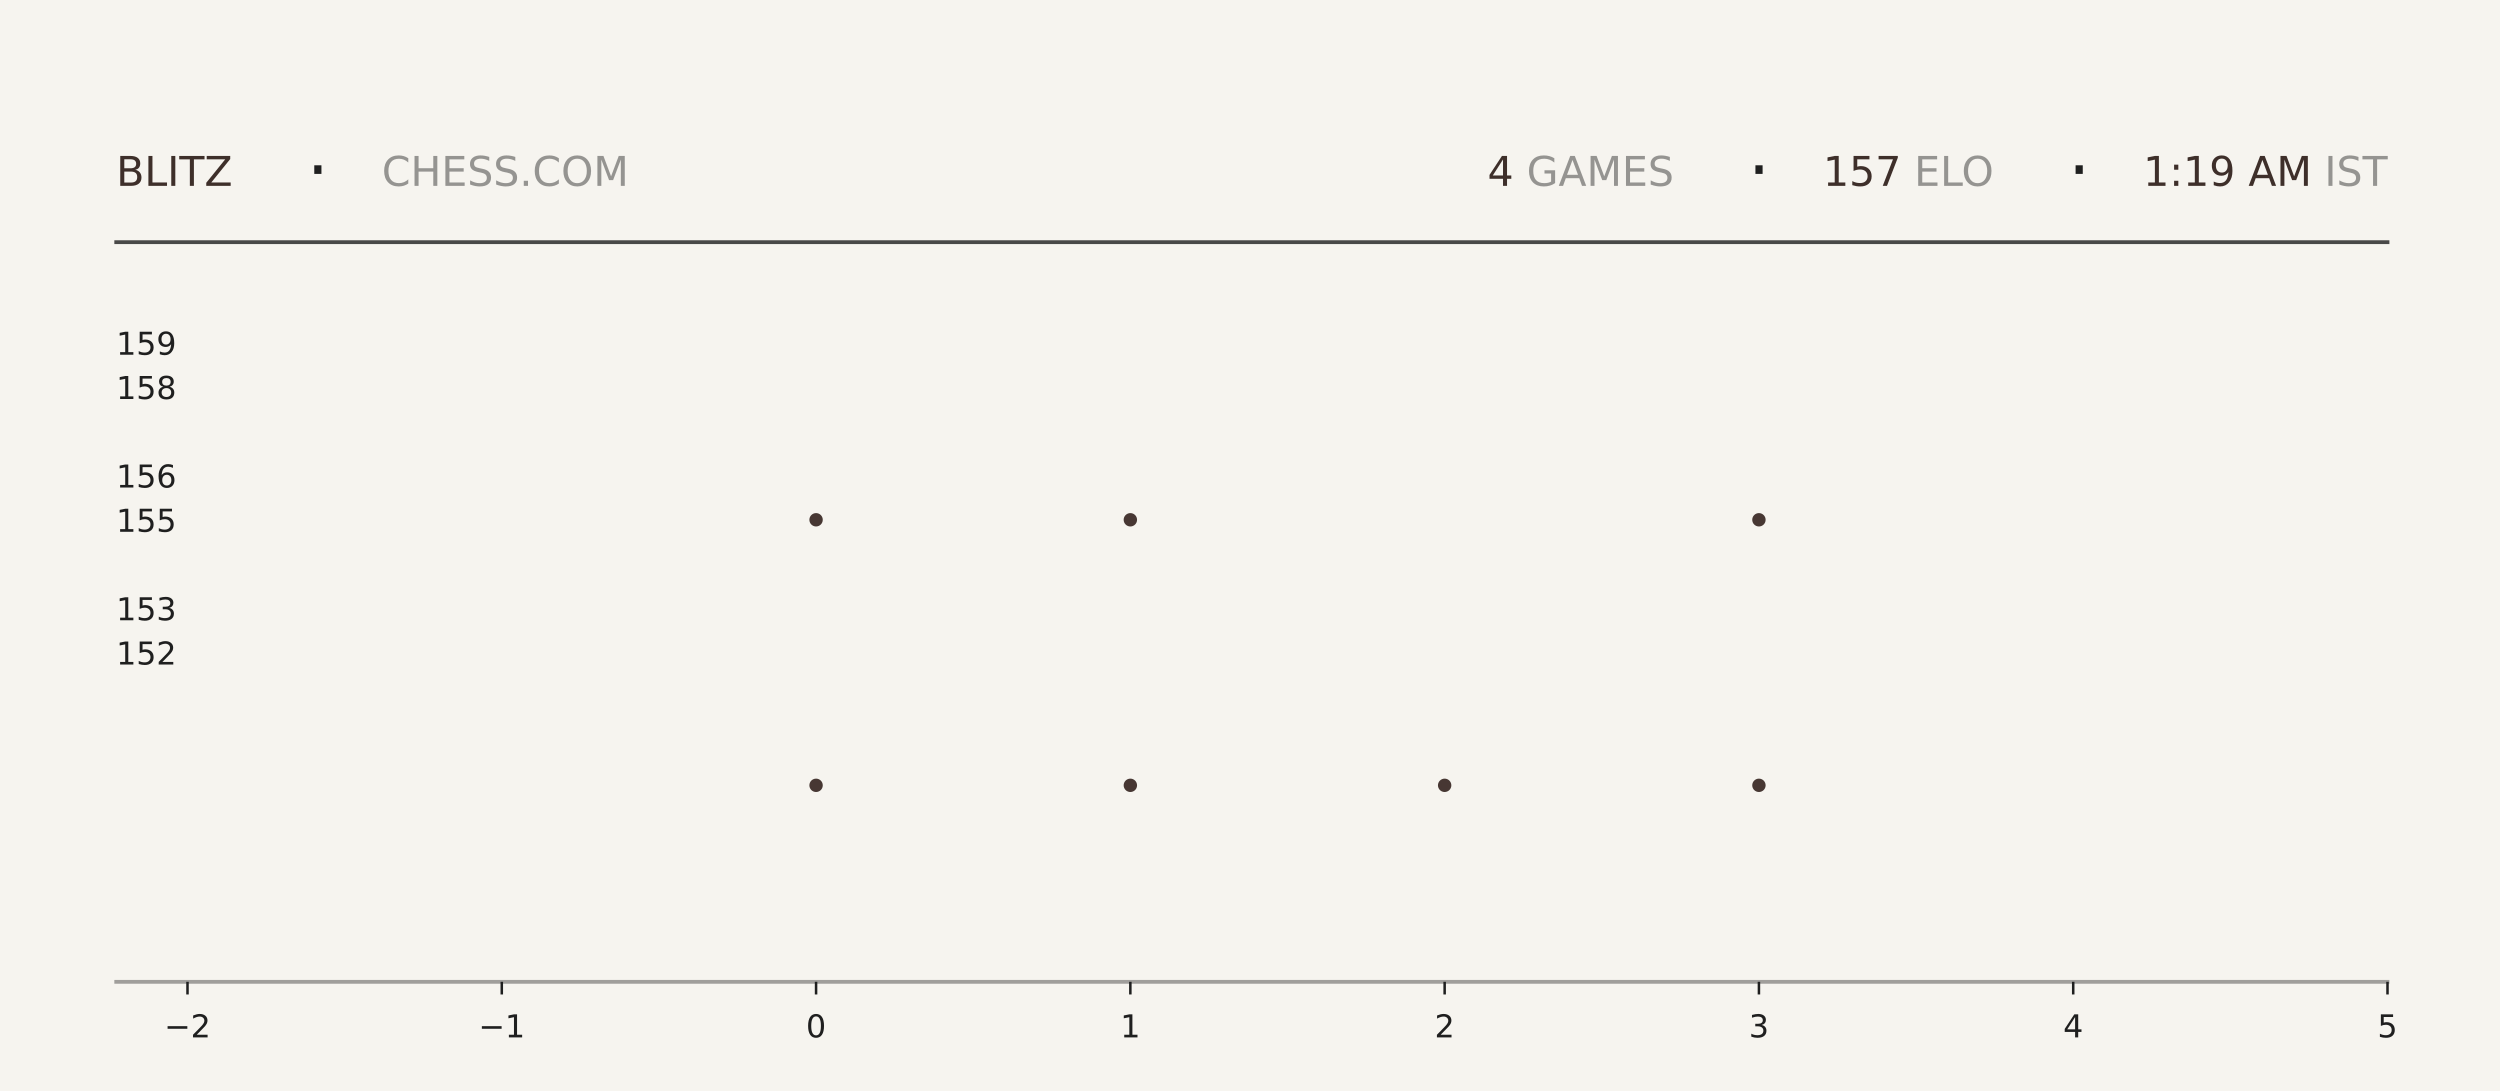
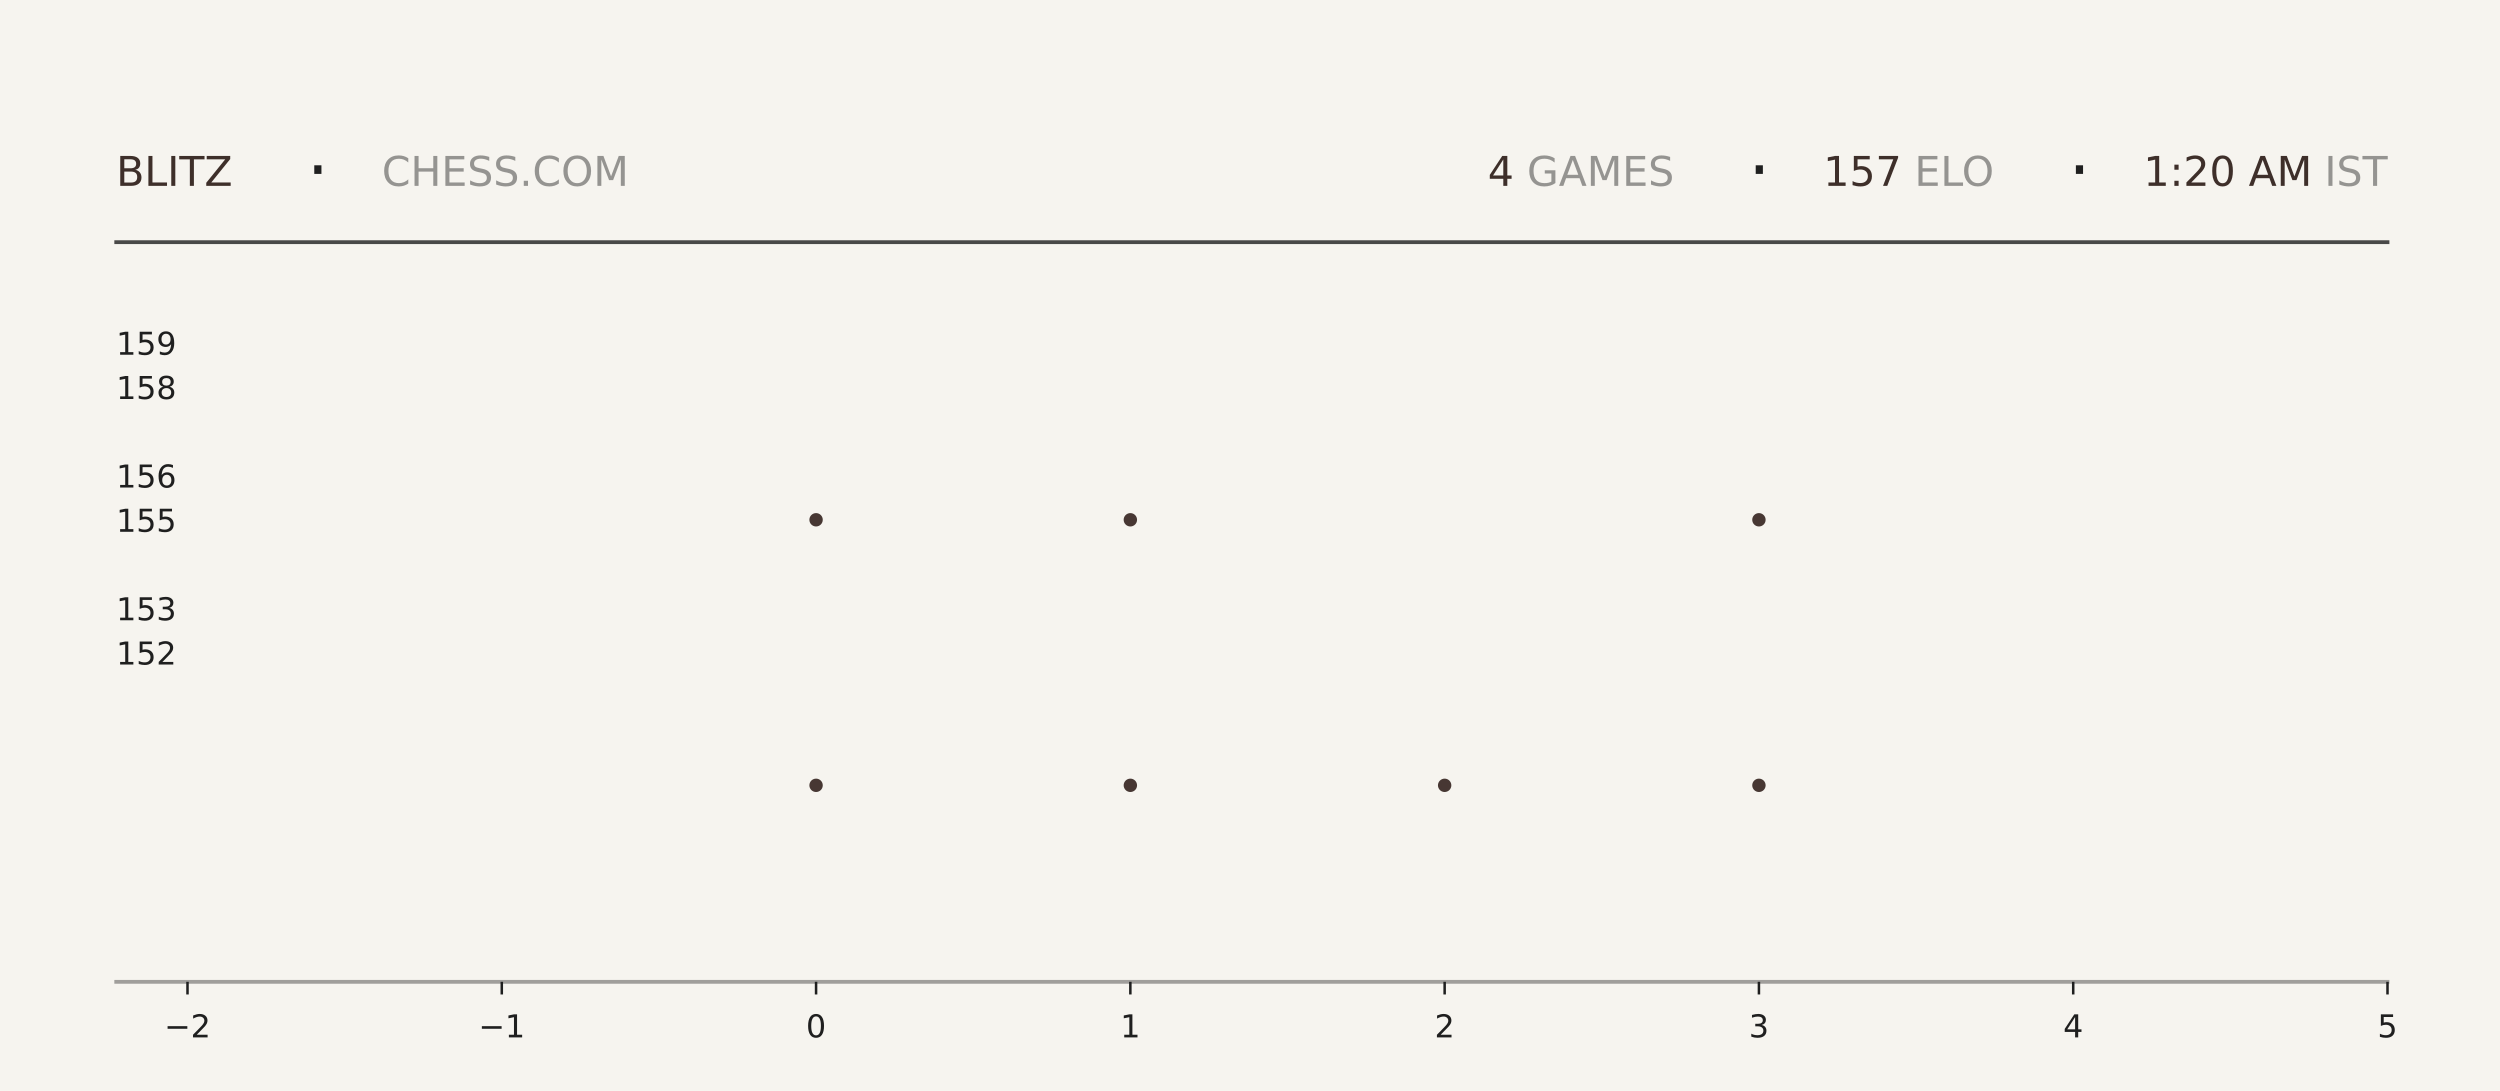
<svg xmlns="http://www.w3.org/2000/svg" xmlns:xlink="http://www.w3.org/1999/xlink" width="792pt" height="345.6pt" viewBox="0 0 792 345.6" version="1.1">
  <defs>
    <style type="text/css">*{stroke-linejoin: round; stroke-linecap: butt}</style>
  </defs>
  <g id="figure_1">
    <g id="patch_1">
      <path d="M 0 345.6  L 792 345.6  L 792 0  L 0 0  z " style="fill: #f6f4ef" />
    </g>
    <g id="axes_1">
      <g id="patch_2">
        <path d="M 59.4 311.04  L 756.36 311.04  L 756.36 103.68  L 59.4 103.68  z " style="fill: #f6f4ef" />
      </g>
      <g id="PathCollection_1">
        <defs>
-           <path id="mf638bf7bce" d="M 0 2.121  C 0.563 2.121 1.102 1.898 1.5 1.5  C 1.898 1.102 2.121 0.563 2.121 0  C 2.121 -0.563 1.898 -1.102 1.5 -1.5  C 1.102 -1.898 0.563 -2.121 0 -2.121  C -0.563 -2.121 -1.102 -1.898 -1.5 -1.5  C -1.898 -1.102 -2.121 -0.563 -2.121 0  C -2.121 0.563 -1.898 1.102 -1.5 1.5  C -1.102 1.898 -0.563 2.121 0 2.121  z " />
-         </defs>
-         <g clip-path="url(#p740c988f24)">
-           <use xlink:href="#mf638bf7bce" x="258.531" y="248.79" style="fill: #3e2f2a; fill-opacity: 0.95" />
-           <use xlink:href="#mf638bf7bce" x="258.531" y="164.668" style="fill: #3e2f2a; fill-opacity: 0.95" />
+           <path id="m1cfa9caf4c" d="M 0 2.121  C 0.563 2.121 1.102 1.898 1.5 1.5  C 1.898 1.102 2.121 0.563 2.121 0  C 2.121 -0.563 1.898 -1.102 1.5 -1.5  C 1.102 -1.898 0.563 -2.121 0 -2.121  C -0.563 -2.121 -1.102 -1.898 -1.5 -1.5  C -1.898 -1.102 -2.121 -0.563 -2.121 0  C -2.121 0.563 -1.898 1.102 -1.5 1.5  C -1.102 1.898 -0.563 2.121 0 2.121  z " />
+         </defs>
+         <g clip-path="url(#p8cbd1c1f0e)">
+           <use xlink:href="#m1cfa9caf4c" x="258.531" y="248.79" style="fill: #3e2f2a; fill-opacity: 0.95" />
+           <use xlink:href="#m1cfa9caf4c" x="258.531" y="164.668" style="fill: #3e2f2a; fill-opacity: 0.95" />
        </g>
      </g>
      <g id="PathCollection_2">
-         <g clip-path="url(#p740c988f24)">
-           <use xlink:href="#mf638bf7bce" x="358.097" y="248.79" style="fill: #3e2f2a; fill-opacity: 0.95" />
-           <use xlink:href="#mf638bf7bce" x="358.097" y="164.668" style="fill: #3e2f2a; fill-opacity: 0.95" />
-           <use xlink:href="#mf638bf7bce" x="358.097" y="80.547" style="fill: #3e2f2a; fill-opacity: 0.95" />
+         <g clip-path="url(#p8cbd1c1f0e)">
+           <use xlink:href="#m1cfa9caf4c" x="358.097" y="248.79" style="fill: #3e2f2a; fill-opacity: 0.95" />
+           <use xlink:href="#m1cfa9caf4c" x="358.097" y="164.668" style="fill: #3e2f2a; fill-opacity: 0.95" />
+           <use xlink:href="#m1cfa9caf4c" x="358.097" y="80.547" style="fill: #3e2f2a; fill-opacity: 0.95" />
        </g>
      </g>
      <g id="PathCollection_3">
-         <g clip-path="url(#p740c988f24)">
-           <use xlink:href="#mf638bf7bce" x="457.663" y="248.79" style="fill: #3e2f2a; fill-opacity: 0.95" />
+         <g clip-path="url(#p8cbd1c1f0e)">
+           <use xlink:href="#m1cfa9caf4c" x="457.663" y="248.79" style="fill: #3e2f2a; fill-opacity: 0.95" />
        </g>
      </g>
      <g id="PathCollection_4">
-         <g clip-path="url(#p740c988f24)">
-           <use xlink:href="#mf638bf7bce" x="557.229" y="248.79" style="fill: #3e2f2a; fill-opacity: 0.95" />
-           <use xlink:href="#mf638bf7bce" x="557.229" y="164.668" style="fill: #3e2f2a; fill-opacity: 0.95" />
-           <use xlink:href="#mf638bf7bce" x="557.229" y="80.547" style="fill: #3e2f2a; fill-opacity: 0.95" />
+         <g clip-path="url(#p8cbd1c1f0e)">
+           <use xlink:href="#m1cfa9caf4c" x="557.229" y="248.79" style="fill: #3e2f2a; fill-opacity: 0.95" />
+           <use xlink:href="#m1cfa9caf4c" x="557.229" y="164.668" style="fill: #3e2f2a; fill-opacity: 0.95" />
+           <use xlink:href="#m1cfa9caf4c" x="557.229" y="80.547" style="fill: #3e2f2a; fill-opacity: 0.95" />
        </g>
      </g>
      <g id="matplotlib.axis_1">
        <g id="xtick_1">
          <g id="line2d_1">
            <defs>
-               <path id="m539916cf76" d="M 0 0  L 0 4  " style="stroke: #1f1f1f; stroke-width: 0.8" />
+               <path id="mb1cbbaf680" d="M 0 0  L 0 4  " style="stroke: #1f1f1f; stroke-width: 0.8" />
            </defs>
            <g>
-               <use xlink:href="#m539916cf76" x="59.4" y="311.04" style="fill: #1f1f1f; stroke: #1f1f1f; stroke-width: 0.8" />
+               <use xlink:href="#mb1cbbaf680" x="59.4" y="311.04" style="fill: #1f1f1f; stroke: #1f1f1f; stroke-width: 0.8" />
            </g>
          </g>
          <g id="text_1">
            <g style="fill: #1f1f1f" transform="translate(52.02891 328.6384) scale(0.1 -0.1)">
              <defs>
                <path id="DejaVuSans-2212" d="M 678 2272  L 4684 2272  L 4684 1741  L 678 1741  L 678 2272  z " transform="scale(0.015625)" />
                <path id="DejaVuSans-32" d="M 1228 531  L 3431 531  L 3431 0  L 469 0  L 469 531  Q 828 903 1448 1529  Q 2069 2156 2228 2338  Q 2531 2678 2651 2914  Q 2772 3150 2772 3378  Q 2772 3750 2511 3984  Q 2250 4219 1831 4219  Q 1534 4219 1204 4116  Q 875 4013 500 3803  L 500 4441  Q 881 4594 1212 4672  Q 1544 4750 1819 4750  Q 2544 4750 2975 4387  Q 3406 4025 3406 3419  Q 3406 3131 3298 2873  Q 3191 2616 2906 2266  Q 2828 2175 2409 1742  Q 1991 1309 1228 531  z " transform="scale(0.015625)" />
              </defs>
              <use xlink:href="#DejaVuSans-2212" />
              <use xlink:href="#DejaVuSans-32" transform="translate(83.78906 0)" />
            </g>
          </g>
        </g>
        <g id="xtick_2">
          <g id="line2d_2">
            <g>
-               <use xlink:href="#m539916cf76" x="158.966" y="311.04" style="fill: #1f1f1f; stroke: #1f1f1f; stroke-width: 0.8" />
+               <use xlink:href="#mb1cbbaf680" x="158.966" y="311.04" style="fill: #1f1f1f; stroke: #1f1f1f; stroke-width: 0.8" />
            </g>
          </g>
          <g id="text_2">
            <g style="fill: #1f1f1f" transform="translate(151.5946 328.6384) scale(0.1 -0.1)">
              <defs>
                <path id="DejaVuSans-31" d="M 794 531  L 1825 531  L 1825 4091  L 703 3866  L 703 4441  L 1819 4666  L 2450 4666  L 2450 531  L 3481 531  L 3481 0  L 794 0  L 794 531  z " transform="scale(0.015625)" />
              </defs>
              <use xlink:href="#DejaVuSans-2212" />
              <use xlink:href="#DejaVuSans-31" transform="translate(83.78906 0)" />
            </g>
          </g>
        </g>
        <g id="xtick_3">
          <g id="line2d_3">
            <g>
-               <use xlink:href="#m539916cf76" x="258.531" y="311.04" style="fill: #1f1f1f; stroke: #1f1f1f; stroke-width: 0.8" />
+               <use xlink:href="#mb1cbbaf680" x="258.531" y="311.04" style="fill: #1f1f1f; stroke: #1f1f1f; stroke-width: 0.8" />
            </g>
          </g>
          <g id="text_3">
            <g style="fill: #1f1f1f" transform="translate(255.3502 328.6384) scale(0.1 -0.1)">
              <defs>
                <path id="DejaVuSans-30" d="M 2034 4250  Q 1547 4250 1301 3770  Q 1056 3291 1056 2328  Q 1056 1369 1301 889  Q 1547 409 2034 409  Q 2525 409 2770 889  Q 3016 1369 3016 2328  Q 3016 3291 2770 3770  Q 2525 4250 2034 4250  z M 2034 4750  Q 2819 4750 3233 4129  Q 3647 3509 3647 2328  Q 3647 1150 3233 529  Q 2819 -91 2034 -91  Q 1250 -91 836 529  Q 422 1150 422 2328  Q 422 3509 836 4129  Q 1250 4750 2034 4750  z " transform="scale(0.015625)" />
              </defs>
              <use xlink:href="#DejaVuSans-30" />
            </g>
          </g>
        </g>
        <g id="xtick_4">
          <g id="line2d_4">
            <g>
-               <use xlink:href="#m539916cf76" x="358.097" y="311.04" style="fill: #1f1f1f; stroke: #1f1f1f; stroke-width: 0.8" />
+               <use xlink:href="#mb1cbbaf680" x="358.097" y="311.04" style="fill: #1f1f1f; stroke: #1f1f1f; stroke-width: 0.8" />
            </g>
          </g>
          <g id="text_4">
            <g style="fill: #1f1f1f" transform="translate(354.9159 328.6384) scale(0.1 -0.1)">
              <use xlink:href="#DejaVuSans-31" />
            </g>
          </g>
        </g>
        <g id="xtick_5">
          <g id="line2d_5">
            <g>
-               <use xlink:href="#m539916cf76" x="457.663" y="311.04" style="fill: #1f1f1f; stroke: #1f1f1f; stroke-width: 0.8" />
+               <use xlink:href="#mb1cbbaf680" x="457.663" y="311.04" style="fill: #1f1f1f; stroke: #1f1f1f; stroke-width: 0.8" />
            </g>
          </g>
          <g id="text_5">
            <g style="fill: #1f1f1f" transform="translate(454.4816 328.6384) scale(0.1 -0.1)">
              <use xlink:href="#DejaVuSans-32" />
            </g>
          </g>
        </g>
        <g id="xtick_6">
          <g id="line2d_6">
            <g>
-               <use xlink:href="#m539916cf76" x="557.229" y="311.04" style="fill: #1f1f1f; stroke: #1f1f1f; stroke-width: 0.8" />
+               <use xlink:href="#mb1cbbaf680" x="557.229" y="311.04" style="fill: #1f1f1f; stroke: #1f1f1f; stroke-width: 0.8" />
            </g>
          </g>
          <g id="text_6">
            <g style="fill: #1f1f1f" transform="translate(554.0473 328.6384) scale(0.1 -0.1)">
              <defs>
                <path id="DejaVuSans-33" d="M 2597 2516  Q 3050 2419 3304 2112  Q 3559 1806 3559 1356  Q 3559 666 3084 287  Q 2609 -91 1734 -91  Q 1441 -91 1130 -33  Q 819 25 488 141  L 488 750  Q 750 597 1062 519  Q 1375 441 1716 441  Q 2309 441 2620 675  Q 2931 909 2931 1356  Q 2931 1769 2642 2001  Q 2353 2234 1838 2234  L 1294 2234  L 1294 2753  L 1863 2753  Q 2328 2753 2575 2939  Q 2822 3125 2822 3475  Q 2822 3834 2567 4026  Q 2313 4219 1838 4219  Q 1578 4219 1281 4162  Q 984 4106 628 3988  L 628 4550  Q 988 4650 1302 4700  Q 1616 4750 1894 4750  Q 2613 4750 3031 4423  Q 3450 4097 3450 3541  Q 3450 3153 3228 2886  Q 3006 2619 2597 2516  z " transform="scale(0.015625)" />
              </defs>
              <use xlink:href="#DejaVuSans-33" />
            </g>
          </g>
        </g>
        <g id="xtick_7">
          <g id="line2d_7">
            <g>
-               <use xlink:href="#m539916cf76" x="656.794" y="311.04" style="fill: #1f1f1f; stroke: #1f1f1f; stroke-width: 0.8" />
+               <use xlink:href="#mb1cbbaf680" x="656.794" y="311.04" style="fill: #1f1f1f; stroke: #1f1f1f; stroke-width: 0.8" />
            </g>
          </g>
          <g id="text_7">
            <g style="fill: #1f1f1f" transform="translate(653.613 328.6384) scale(0.1 -0.1)">
              <defs>
                <path id="DejaVuSans-34" d="M 2419 4116  L 825 1625  L 2419 1625  L 2419 4116  z M 2253 4666  L 3047 4666  L 3047 1625  L 3713 1625  L 3713 1100  L 3047 1100  L 3047 0  L 2419 0  L 2419 1100  L 313 1100  L 313 1709  L 2253 4666  z " transform="scale(0.015625)" />
              </defs>
              <use xlink:href="#DejaVuSans-34" />
            </g>
          </g>
        </g>
        <g id="xtick_8">
          <g id="line2d_8">
            <g>
-               <use xlink:href="#m539916cf76" x="756.36" y="311.04" style="fill: #1f1f1f; stroke: #1f1f1f; stroke-width: 0.8" />
+               <use xlink:href="#mb1cbbaf680" x="756.36" y="311.04" style="fill: #1f1f1f; stroke: #1f1f1f; stroke-width: 0.8" />
            </g>
          </g>
          <g id="text_8">
            <g style="fill: #1f1f1f" transform="translate(753.1788 328.6384) scale(0.1 -0.1)">
              <defs>
                <path id="DejaVuSans-35" d="M 691 4666  L 3169 4666  L 3169 4134  L 1269 4134  L 1269 2991  Q 1406 3038 1543 3061  Q 1681 3084 1819 3084  Q 2600 3084 3056 2656  Q 3513 2228 3513 1497  Q 3513 744 3044 326  Q 2575 -91 1722 -91  Q 1428 -91 1123 -41  Q 819 9 494 109  L 494 744  Q 775 591 1075 516  Q 1375 441 1709 441  Q 2250 441 2565 725  Q 2881 1009 2881 1497  Q 2881 1984 2565 2268  Q 2250 2553 1709 2553  Q 1456 2553 1204 2497  Q 953 2441 691 2322  L 691 4666  z " transform="scale(0.015625)" />
              </defs>
              <use xlink:href="#DejaVuSans-35" />
            </g>
          </g>
        </g>
      </g>
      <g id="matplotlib.axis_2">
        <g id="ytick_1">
          <g id="line2d_9" />
          <g id="text_9">
            <g style="fill: #1f1f1f" transform="translate(36.8125 210.5283) scale(0.1 -0.1)">
              <use xlink:href="#DejaVuSans-31" />
              <use xlink:href="#DejaVuSans-35" transform="translate(63.62305 0)" />
              <use xlink:href="#DejaVuSans-32" transform="translate(127.2461 0)" />
            </g>
          </g>
        </g>
        <g id="ytick_2">
          <g id="line2d_10" />
          <g id="text_10">
            <g style="fill: #1f1f1f" transform="translate(36.8125 196.508) scale(0.1 -0.1)">
              <use xlink:href="#DejaVuSans-31" />
              <use xlink:href="#DejaVuSans-35" transform="translate(63.62305 0)" />
              <use xlink:href="#DejaVuSans-33" transform="translate(127.2461 0)" />
            </g>
          </g>
        </g>
        <g id="ytick_3">
          <g id="line2d_11" />
          <g id="text_11">
            <g style="fill: #1f1f1f" transform="translate(36.8125 168.4675) scale(0.1 -0.1)">
              <use xlink:href="#DejaVuSans-31" />
              <use xlink:href="#DejaVuSans-35" transform="translate(63.62305 0)" />
              <use xlink:href="#DejaVuSans-35" transform="translate(127.2461 0)" />
            </g>
          </g>
        </g>
        <g id="ytick_4">
          <g id="line2d_12" />
          <g id="text_12">
            <g style="fill: #1f1f1f" transform="translate(36.8125 154.4472) scale(0.1 -0.1)">
              <defs>
                <path id="DejaVuSans-36" d="M 2113 2584  Q 1688 2584 1439 2293  Q 1191 2003 1191 1497  Q 1191 994 1439 701  Q 1688 409 2113 409  Q 2538 409 2786 701  Q 3034 994 3034 1497  Q 3034 2003 2786 2293  Q 2538 2584 2113 2584  z M 3366 4563  L 3366 3988  Q 3128 4100 2886 4159  Q 2644 4219 2406 4219  Q 1781 4219 1451 3797  Q 1122 3375 1075 2522  Q 1259 2794 1537 2939  Q 1816 3084 2150 3084  Q 2853 3084 3261 2657  Q 3669 2231 3669 1497  Q 3669 778 3244 343  Q 2819 -91 2113 -91  Q 1303 -91 875 529  Q 447 1150 447 2328  Q 447 3434 972 4092  Q 1497 4750 2381 4750  Q 2619 4750 2861 4703  Q 3103 4656 3366 4563  z " transform="scale(0.015625)" />
              </defs>
              <use xlink:href="#DejaVuSans-31" />
              <use xlink:href="#DejaVuSans-35" transform="translate(63.62305 0)" />
              <use xlink:href="#DejaVuSans-36" transform="translate(127.2461 0)" />
            </g>
          </g>
        </g>
        <g id="ytick_5">
          <g id="line2d_13" />
          <g id="text_13">
            <g style="fill: #1f1f1f" transform="translate(36.8125 126.4066) scale(0.1 -0.1)">
              <defs>
                <path id="DejaVuSans-38" d="M 2034 2216  Q 1584 2216 1326 1975  Q 1069 1734 1069 1313  Q 1069 891 1326 650  Q 1584 409 2034 409  Q 2484 409 2743 651  Q 3003 894 3003 1313  Q 3003 1734 2745 1975  Q 2488 2216 2034 2216  z M 1403 2484  Q 997 2584 770 2862  Q 544 3141 544 3541  Q 544 4100 942 4425  Q 1341 4750 2034 4750  Q 2731 4750 3128 4425  Q 3525 4100 3525 3541  Q 3525 3141 3298 2862  Q 3072 2584 2669 2484  Q 3125 2378 3379 2068  Q 3634 1759 3634 1313  Q 3634 634 3220 271  Q 2806 -91 2034 -91  Q 1263 -91 848 271  Q 434 634 434 1313  Q 434 1759 690 2068  Q 947 2378 1403 2484  z M 1172 3481  Q 1172 3119 1398 2916  Q 1625 2713 2034 2713  Q 2441 2713 2670 2916  Q 2900 3119 2900 3481  Q 2900 3844 2670 4047  Q 2441 4250 2034 4250  Q 1625 4250 1398 4047  Q 1172 3844 1172 3481  z " transform="scale(0.015625)" />
              </defs>
              <use xlink:href="#DejaVuSans-31" />
              <use xlink:href="#DejaVuSans-35" transform="translate(63.62305 0)" />
              <use xlink:href="#DejaVuSans-38" transform="translate(127.2461 0)" />
            </g>
          </g>
        </g>
        <g id="ytick_6">
          <g id="line2d_14" />
          <g id="text_14">
            <g style="fill: #1f1f1f" transform="translate(36.8125 112.3863) scale(0.1 -0.1)">
              <defs>
                <path id="DejaVuSans-39" d="M 703 97  L 703 672  Q 941 559 1184 500  Q 1428 441 1663 441  Q 2288 441 2617 861  Q 2947 1281 2994 2138  Q 2813 1869 2534 1725  Q 2256 1581 1919 1581  Q 1219 1581 811 2004  Q 403 2428 403 3163  Q 403 3881 828 4315  Q 1253 4750 1959 4750  Q 2769 4750 3195 4129  Q 3622 3509 3622 2328  Q 3622 1225 3098 567  Q 2575 -91 1691 -91  Q 1453 -91 1209 -44  Q 966 3 703 97  z M 1959 2075  Q 2384 2075 2632 2365  Q 2881 2656 2881 3163  Q 2881 3666 2632 3958  Q 2384 4250 1959 4250  Q 1534 4250 1286 3958  Q 1038 3666 1038 3163  Q 1038 2656 1286 2365  Q 1534 2075 1959 2075  z " transform="scale(0.015625)" />
              </defs>
              <use xlink:href="#DejaVuSans-31" />
              <use xlink:href="#DejaVuSans-35" transform="translate(63.62305 0)" />
              <use xlink:href="#DejaVuSans-39" transform="translate(127.2461 0)" />
            </g>
          </g>
        </g>
      </g>
    </g>
    <g id="line2d_15">
      <path d="M 36.82 76.723  L 756.36 76.723  " style="fill: none; stroke: #1f1f1f; stroke-opacity: 0.8; stroke-width: 1.2; stroke-linecap: square" />
    </g>
    <g id="line2d_16">
      <path d="M 36.82 311.04  L 756.36 311.04  " style="fill: none; stroke: #1f1f1f; stroke-opacity: 0.4; stroke-width: 1.2; stroke-linecap: square" />
    </g>
    <g id="text_15">
      <g style="fill: #3e2f2a" transform="translate(36.82 58.88319) scale(0.13 -0.13)">
        <defs>
          <path id="DejaVuSans-42" d="M 1259 2228  L 1259 519  L 2272 519  Q 2781 519 3026 730  Q 3272 941 3272 1375  Q 3272 1813 3026 2020  Q 2781 2228 2272 2228  L 1259 2228  z M 1259 4147  L 1259 2741  L 2194 2741  Q 2656 2741 2882 2914  Q 3109 3088 3109 3444  Q 3109 3797 2882 3972  Q 2656 4147 2194 4147  L 1259 4147  z M 628 4666  L 2241 4666  Q 2963 4666 3353 4366  Q 3744 4066 3744 3513  Q 3744 3084 3544 2831  Q 3344 2578 2956 2516  Q 3422 2416 3680 2098  Q 3938 1781 3938 1306  Q 3938 681 3513 340  Q 3088 0 2303 0  L 628 0  L 628 4666  z " transform="scale(0.015625)" />
          <path id="DejaVuSans-4c" d="M 628 4666  L 1259 4666  L 1259 531  L 3531 531  L 3531 0  L 628 0  L 628 4666  z " transform="scale(0.015625)" />
          <path id="DejaVuSans-49" d="M 628 4666  L 1259 4666  L 1259 0  L 628 0  L 628 4666  z " transform="scale(0.015625)" />
          <path id="DejaVuSans-54" d="M -19 4666  L 3928 4666  L 3928 4134  L 2272 4134  L 2272 0  L 1638 0  L 1638 4134  L -19 4134  L -19 4666  z " transform="scale(0.015625)" />
          <path id="DejaVuSans-5a" d="M 359 4666  L 4025 4666  L 4025 4184  L 1075 531  L 4097 531  L 4097 0  L 288 0  L 288 481  L 3238 4134  L 359 4134  L 359 4666  z " transform="scale(0.015625)" />
        </defs>
        <use xlink:href="#DejaVuSans-42" />
        <use xlink:href="#DejaVuSans-4c" transform="translate(68.60352 0)" />
        <use xlink:href="#DejaVuSans-49" transform="translate(124.3164 0)" />
        <use xlink:href="#DejaVuSans-54" transform="translate(153.8086 0)" />
        <use xlink:href="#DejaVuSans-5a" transform="translate(214.8926 0)" />
      </g>
    </g>
    <g id="text_16">
      <g style="fill: #1f1f1f" transform="translate(97.21 61.36662) scale(0.22 -0.22)">
        <defs>
          <path id="DejaVuSans-b7" d="M 684 2619  L 1344 2619  L 1344 1825  L 684 1825  L 684 2619  z " transform="scale(0.015625)" />
        </defs>
        <use xlink:href="#DejaVuSans-b7" />
      </g>
    </g>
    <g id="text_17">
      <g style="fill: #1f1f1f; opacity: 0.45" transform="translate(120.97 58.88319) scale(0.13 -0.13)">
        <defs>
          <path id="DejaVuSans-43" d="M 4122 4306  L 4122 3641  Q 3803 3938 3442 4084  Q 3081 4231 2675 4231  Q 1875 4231 1450 3742  Q 1025 3253 1025 2328  Q 1025 1406 1450 917  Q 1875 428 2675 428  Q 3081 428 3442 575  Q 3803 722 4122 1019  L 4122 359  Q 3791 134 3420 21  Q 3050 -91 2638 -91  Q 1578 -91 968 557  Q 359 1206 359 2328  Q 359 3453 968 4101  Q 1578 4750 2638 4750  Q 3056 4750 3426 4639  Q 3797 4528 4122 4306  z " transform="scale(0.015625)" />
          <path id="DejaVuSans-48" d="M 628 4666  L 1259 4666  L 1259 2753  L 3553 2753  L 3553 4666  L 4184 4666  L 4184 0  L 3553 0  L 3553 2222  L 1259 2222  L 1259 0  L 628 0  L 628 4666  z " transform="scale(0.015625)" />
          <path id="DejaVuSans-45" d="M 628 4666  L 3578 4666  L 3578 4134  L 1259 4134  L 1259 2753  L 3481 2753  L 3481 2222  L 1259 2222  L 1259 531  L 3634 531  L 3634 0  L 628 0  L 628 4666  z " transform="scale(0.015625)" />
          <path id="DejaVuSans-53" d="M 3425 4513  L 3425 3897  Q 3066 4069 2747 4153  Q 2428 4238 2131 4238  Q 1616 4238 1336 4038  Q 1056 3838 1056 3469  Q 1056 3159 1242 3001  Q 1428 2844 1947 2747  L 2328 2669  Q 3034 2534 3370 2195  Q 3706 1856 3706 1288  Q 3706 609 3251 259  Q 2797 -91 1919 -91  Q 1588 -91 1214 -16  Q 841 59 441 206  L 441 856  Q 825 641 1194 531  Q 1563 422 1919 422  Q 2459 422 2753 634  Q 3047 847 3047 1241  Q 3047 1584 2836 1778  Q 2625 1972 2144 2069  L 1759 2144  Q 1053 2284 737 2584  Q 422 2884 422 3419  Q 422 4038 858 4394  Q 1294 4750 2059 4750  Q 2388 4750 2728 4690  Q 3069 4631 3425 4513  z " transform="scale(0.015625)" />
          <path id="DejaVuSans-2e" d="M 684 794  L 1344 794  L 1344 0  L 684 0  L 684 794  z " transform="scale(0.015625)" />
          <path id="DejaVuSans-4f" d="M 2522 4238  Q 1834 4238 1429 3725  Q 1025 3213 1025 2328  Q 1025 1447 1429 934  Q 1834 422 2522 422  Q 3209 422 3611 934  Q 4013 1447 4013 2328  Q 4013 3213 3611 3725  Q 3209 4238 2522 4238  z M 2522 4750  Q 3503 4750 4090 4092  Q 4678 3434 4678 2328  Q 4678 1225 4090 567  Q 3503 -91 2522 -91  Q 1538 -91 948 565  Q 359 1222 359 2328  Q 359 3434 948 4092  Q 1538 4750 2522 4750  z " transform="scale(0.015625)" />
          <path id="DejaVuSans-4d" d="M 628 4666  L 1569 4666  L 2759 1491  L 3956 4666  L 4897 4666  L 4897 0  L 4281 0  L 4281 4097  L 3078 897  L 2444 897  L 1241 4097  L 1241 0  L 628 0  L 628 4666  z " transform="scale(0.015625)" />
        </defs>
        <use xlink:href="#DejaVuSans-43" />
        <use xlink:href="#DejaVuSans-48" transform="translate(69.82422 0)" />
        <use xlink:href="#DejaVuSans-45" transform="translate(145.0195 0)" />
        <use xlink:href="#DejaVuSans-53" transform="translate(208.2031 0)" />
        <use xlink:href="#DejaVuSans-53" transform="translate(271.6797 0)" />
        <use xlink:href="#DejaVuSans-2e" transform="translate(335.1562 0)" />
        <use xlink:href="#DejaVuSans-43" transform="translate(366.9434 0)" />
        <use xlink:href="#DejaVuSans-4f" transform="translate(436.7676 0)" />
        <use xlink:href="#DejaVuSans-4d" transform="translate(515.4785 0)" />
      </g>
    </g>
    <g id="text_18">
-       <g style="fill: #3e2f2a" transform="translate(471.24 58.88319) scale(0.13 -0.13)">
+       <g style="fill: #3e2f2a" transform="translate(471.33 58.88319) scale(0.13 -0.13)">
        <use xlink:href="#DejaVuSans-34" />
      </g>
    </g>
    <g id="text_19">
-       <g style="fill: #1f1f1f; opacity: 0.45" transform="translate(479.52 58.88319) scale(0.13 -0.13)">
+       <g style="fill: #1f1f1f; opacity: 0.45" transform="translate(479.61 58.88319) scale(0.13 -0.13)">
        <defs>
          <path id="DejaVuSans-20" transform="scale(0.015625)" />
          <path id="DejaVuSans-47" d="M 3809 666  L 3809 1919  L 2778 1919  L 2778 2438  L 4434 2438  L 4434 434  Q 4069 175 3628 42  Q 3188 -91 2688 -91  Q 1594 -91 976 548  Q 359 1188 359 2328  Q 359 3472 976 4111  Q 1594 4750 2688 4750  Q 3144 4750 3555 4637  Q 3966 4525 4313 4306  L 4313 3634  Q 3963 3931 3569 4081  Q 3175 4231 2741 4231  Q 1884 4231 1454 3753  Q 1025 3275 1025 2328  Q 1025 1384 1454 906  Q 1884 428 2741 428  Q 3075 428 3337 486  Q 3600 544 3809 666  z " transform="scale(0.015625)" />
          <path id="DejaVuSans-41" d="M 2188 4044  L 1331 1722  L 3047 1722  L 2188 4044  z M 1831 4666  L 2547 4666  L 4325 0  L 3669 0  L 3244 1197  L 1141 1197  L 716 0  L 50 0  L 1831 4666  z " transform="scale(0.015625)" />
        </defs>
        <use xlink:href="#DejaVuSans-20" />
        <use xlink:href="#DejaVuSans-47" transform="translate(31.78711 0)" />
        <use xlink:href="#DejaVuSans-41" transform="translate(109.2773 0)" />
        <use xlink:href="#DejaVuSans-4d" transform="translate(177.6855 0)" />
        <use xlink:href="#DejaVuSans-45" transform="translate(263.9648 0)" />
        <use xlink:href="#DejaVuSans-53" transform="translate(327.1484 0)" />
      </g>
    </g>
    <g id="text_20">
-       <g style="fill: #1f1f1f" transform="translate(553.77 61.36662) scale(0.22 -0.22)">
+       <g style="fill: #1f1f1f" transform="translate(553.86 61.36662) scale(0.22 -0.22)">
        <use xlink:href="#DejaVuSans-b7" />
      </g>
    </g>
    <g id="text_21">
-       <g style="fill: #3e2f2a" transform="translate(577.53 58.88319) scale(0.13 -0.13)">
+       <g style="fill: #3e2f2a" transform="translate(577.62 58.88319) scale(0.13 -0.13)">
        <defs>
          <path id="DejaVuSans-37" d="M 525 4666  L 3525 4666  L 3525 4397  L 1831 0  L 1172 0  L 2766 4134  L 525 4134  L 525 4666  z " transform="scale(0.015625)" />
        </defs>
        <use xlink:href="#DejaVuSans-31" />
        <use xlink:href="#DejaVuSans-35" transform="translate(63.62305 0)" />
        <use xlink:href="#DejaVuSans-37" transform="translate(127.2461 0)" />
      </g>
    </g>
    <g id="text_22">
-       <g style="fill: #1f1f1f; opacity: 0.45" transform="translate(602.28 58.88319) scale(0.13 -0.13)">
+       <g style="fill: #1f1f1f; opacity: 0.45" transform="translate(602.37 58.88319) scale(0.13 -0.13)">
        <use xlink:href="#DejaVuSans-20" />
        <use xlink:href="#DejaVuSans-45" transform="translate(31.78711 0)" />
        <use xlink:href="#DejaVuSans-4c" transform="translate(94.9707 0)" />
        <use xlink:href="#DejaVuSans-4f" transform="translate(147.0586 0)" />
      </g>
    </g>
    <g id="text_23">
-       <g style="fill: #1f1f1f" transform="translate(655.2 61.36662) scale(0.22 -0.22)">
+       <g style="fill: #1f1f1f" transform="translate(655.29 61.36662) scale(0.22 -0.22)">
        <use xlink:href="#DejaVuSans-b7" />
      </g>
    </g>
    <g id="text_24">
-       <g style="fill: #3e2f2a" transform="translate(678.96 58.88319) scale(0.13 -0.13)">
+       <g style="fill: #3e2f2a" transform="translate(679.05 58.88319) scale(0.13 -0.13)">
        <defs>
          <path id="DejaVuSans-3a" d="M 750 794  L 1409 794  L 1409 0  L 750 0  L 750 794  z M 750 3309  L 1409 3309  L 1409 2516  L 750 2516  L 750 3309  z " transform="scale(0.015625)" />
        </defs>
        <use xlink:href="#DejaVuSans-31" />
        <use xlink:href="#DejaVuSans-3a" transform="translate(63.62305 0)" />
-         <use xlink:href="#DejaVuSans-31" transform="translate(97.31445 0)" />
-         <use xlink:href="#DejaVuSans-39" transform="translate(160.9375 0)" />
+         <use xlink:href="#DejaVuSans-32" transform="translate(97.31445 0)" />
+         <use xlink:href="#DejaVuSans-30" transform="translate(160.9375 0)" />
        <use xlink:href="#DejaVuSans-20" transform="translate(224.5605 0)" />
        <use xlink:href="#DejaVuSans-41" transform="translate(256.3477 0)" />
        <use xlink:href="#DejaVuSans-4d" transform="translate(324.7559 0)" />
      </g>
    </g>
    <g id="text_25">
      <g style="fill: #1f1f1f; opacity: 0.45" transform="translate(732.24 58.88319) scale(0.13 -0.13)">
        <use xlink:href="#DejaVuSans-20" />
        <use xlink:href="#DejaVuSans-49" transform="translate(31.78711 0)" />
        <use xlink:href="#DejaVuSans-53" transform="translate(61.2793 0)" />
        <use xlink:href="#DejaVuSans-54" transform="translate(124.7559 0)" />
      </g>
    </g>
  </g>
  <defs>
-     <clipPath id="p740c988f24">
+     <clipPath id="p8cbd1c1f0e">
      <rect x="59.4" y="103.68" width="696.96" height="207.36" />
    </clipPath>
  </defs>
</svg>
